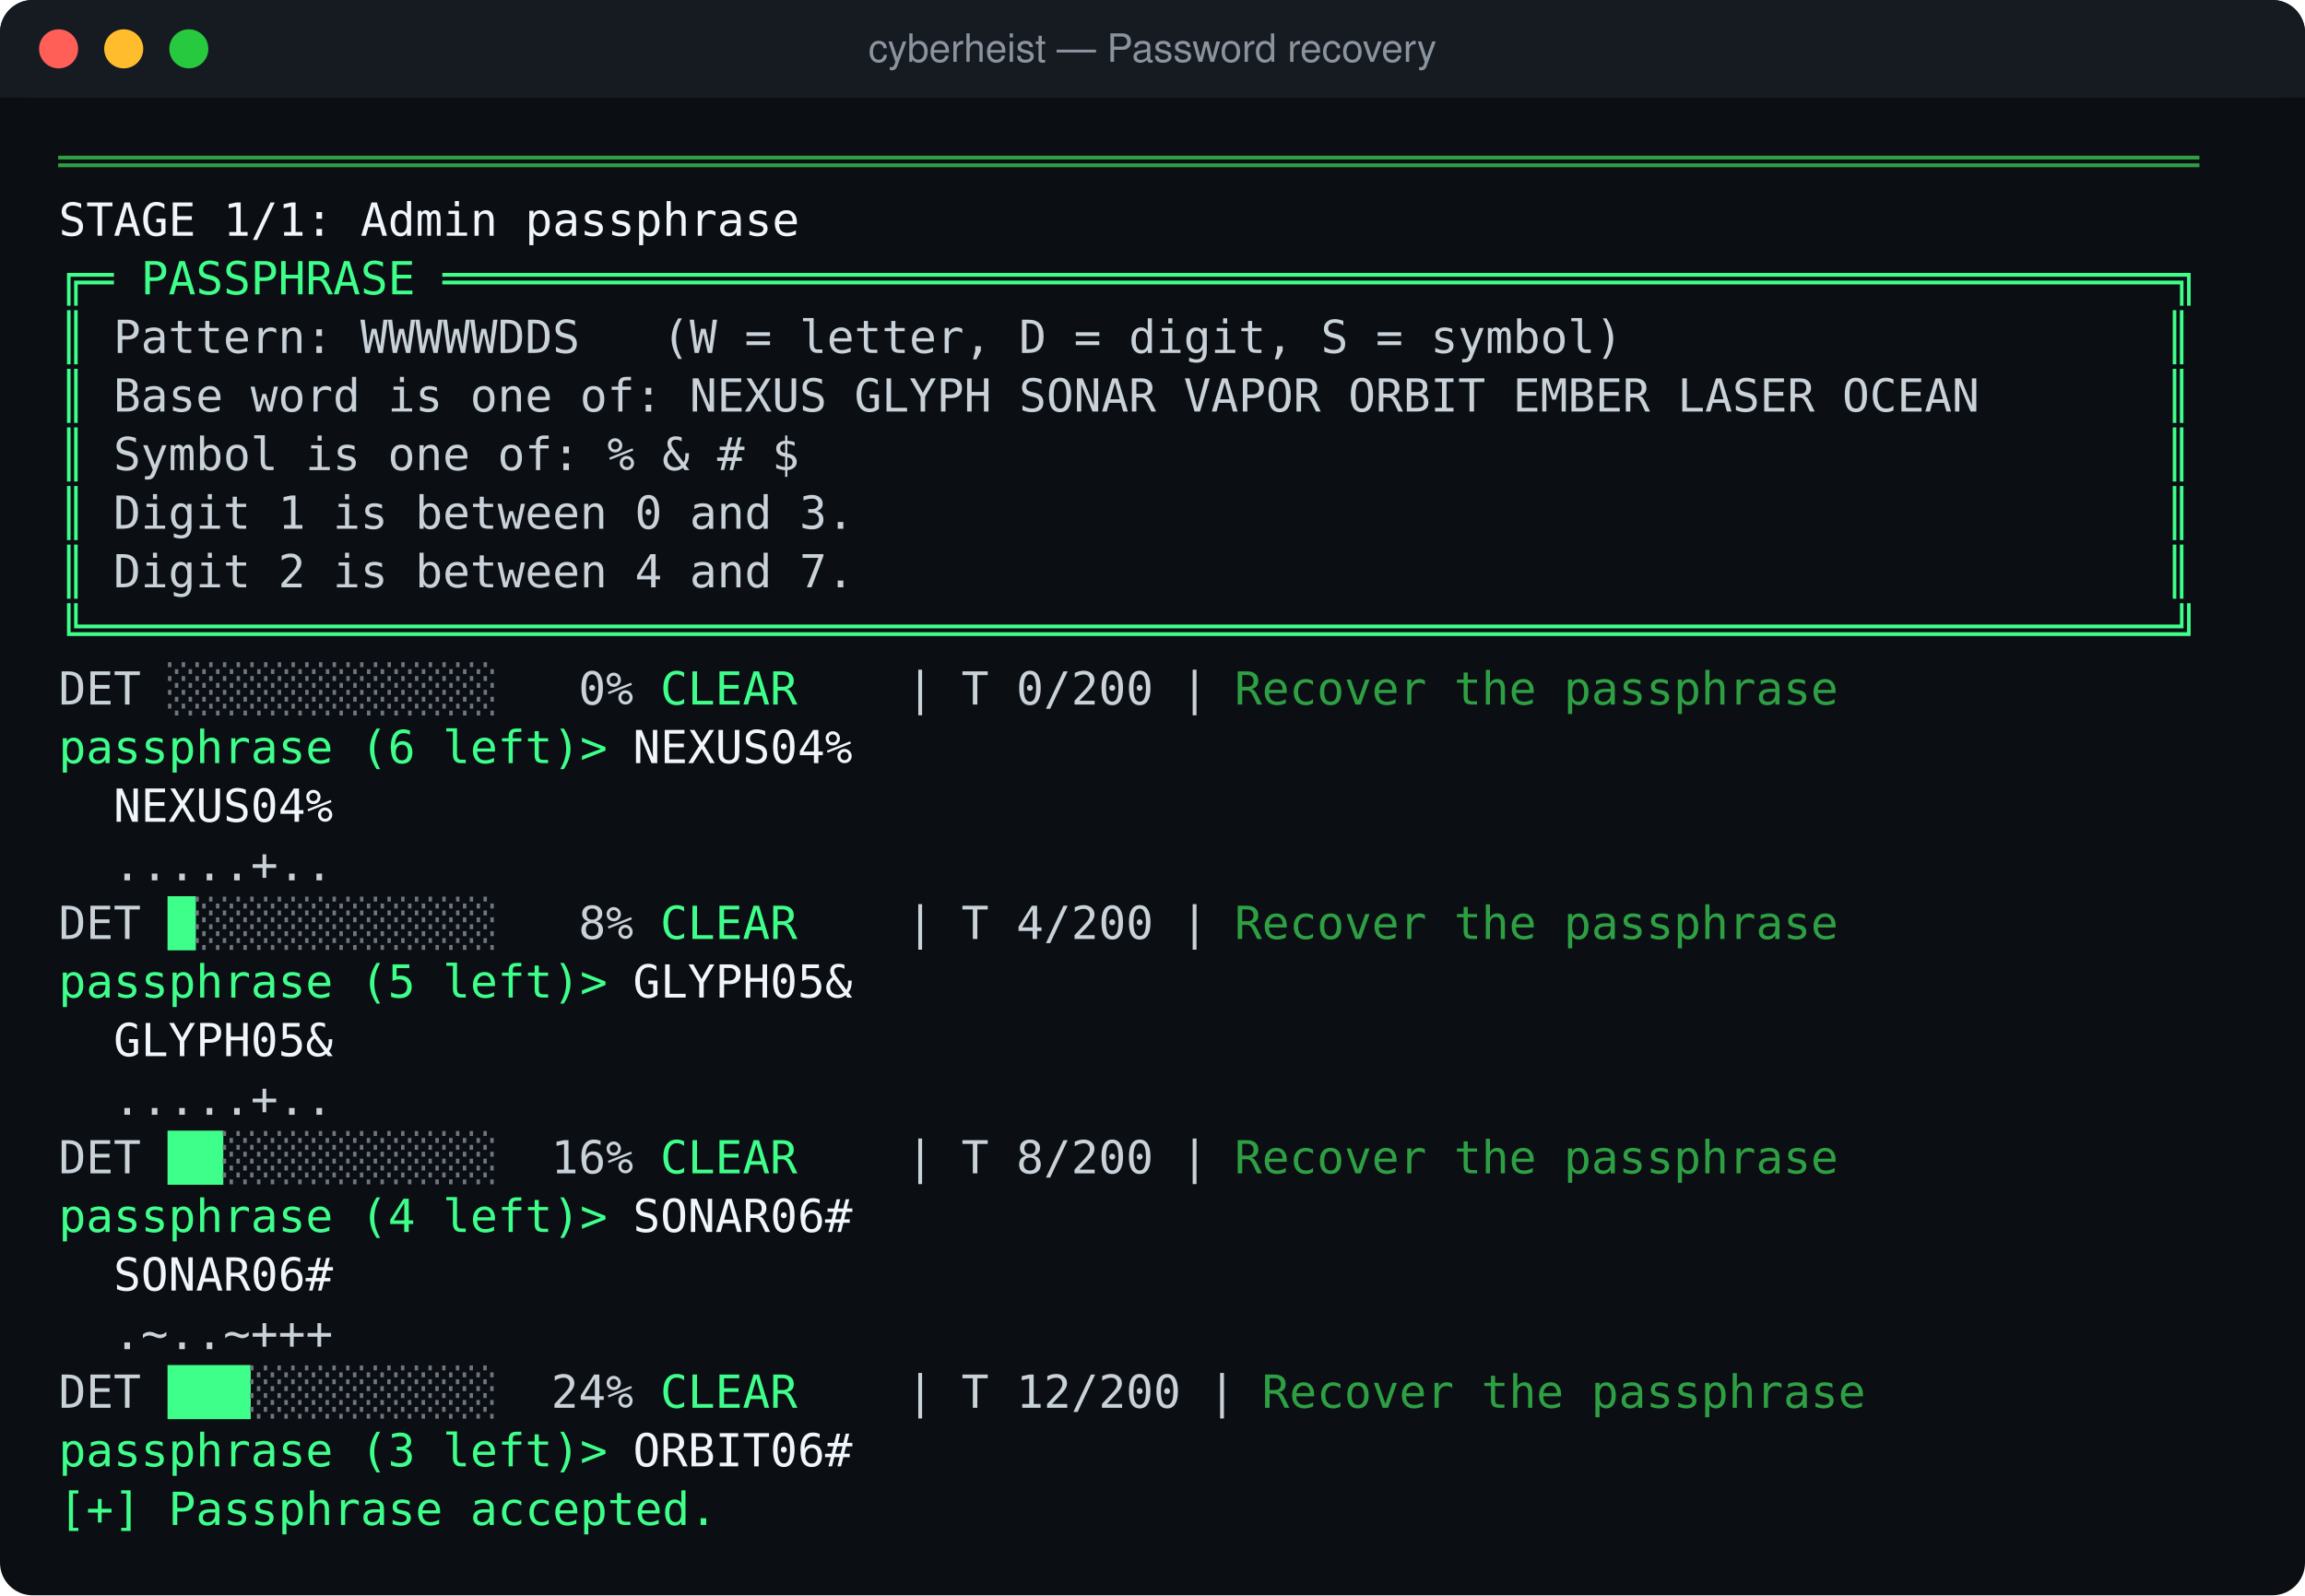
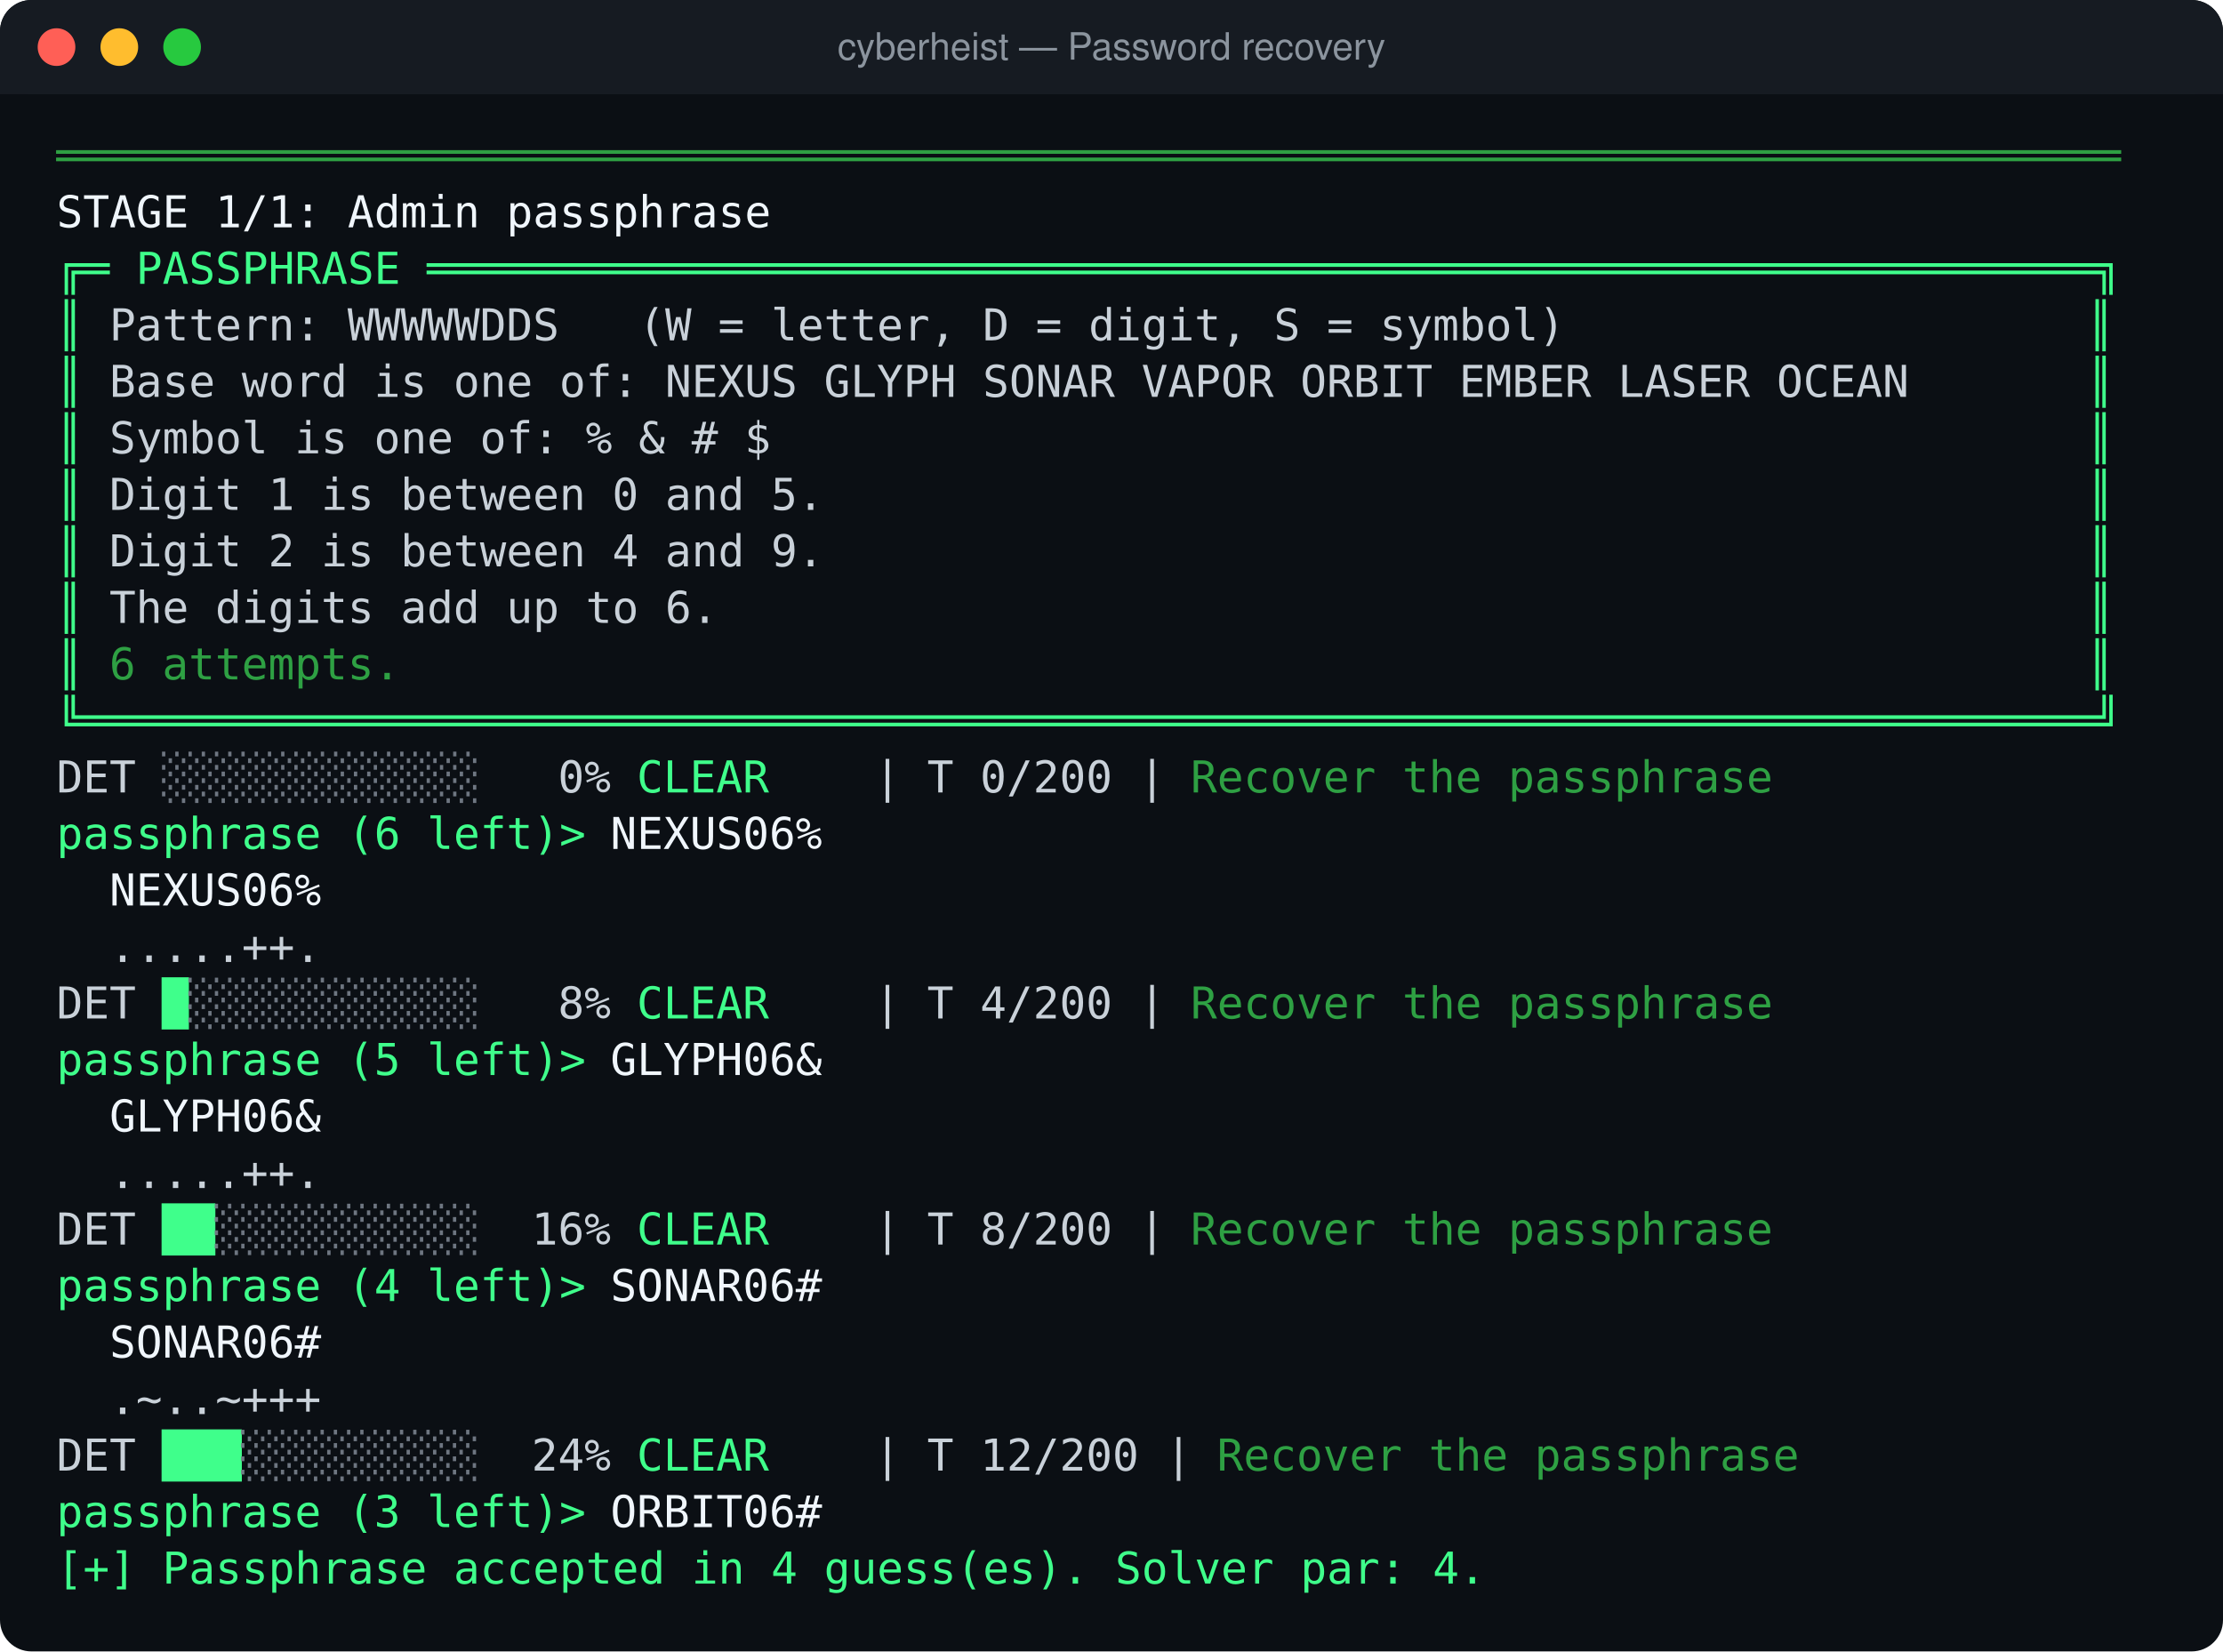
- <svg xmlns="http://www.w3.org/2000/svg" width="708" height="490" viewBox="0 0 708 490">
+ <svg xmlns="http://www.w3.org/2000/svg" width="708" height="526" viewBox="0 0 708 526">
  <rect width="100%" height="100%" rx="10" fill="#0b0f14" />
  <rect width="100%" height="30" rx="10" fill="#161b22" />
  <rect y="20" width="100%" height="10" fill="#161b22" />
  <circle cx="18" cy="15" r="6" fill="#ff5f56" />
  <circle cx="38" cy="15" r="6" fill="#ffbd2e" />
  <circle cx="58" cy="15" r="6" fill="#27c93f" />
  <text x="354" y="19" fill="#8b949e" font-family="Segoe UI, Helvetica, Arial, sans-serif" font-size="12" text-anchor="middle">cyberheist — Password recovery</text>
  <g font-family="Cascadia Mono, Consolas, DejaVu Sans Mono, Menlo, monospace" font-size="14" xml:space="preserve">
    <text y="54.4">
      <tspan x="18.0" textLength="655.2" lengthAdjust="spacingAndGlyphs" fill="#2ea043">══════════════════════════════════════════════════════════════════════════════</tspan>
    </text>
    <text y="72.4">
      <tspan x="18.0" textLength="226.8" lengthAdjust="spacingAndGlyphs" fill="#f0f6fc">STAGE 1/1: Admin passphrase</tspan>
    </text>
    <text y="90.4">
      <tspan x="18.0" textLength="655.2" lengthAdjust="spacingAndGlyphs" fill="#3fff8b">╔═ PASSPHRASE ═══════════════════════════════════════════════════════════════╗</tspan>
    </text>
    <text y="108.4">
      <tspan x="18.0" textLength="8.4" lengthAdjust="spacingAndGlyphs" fill="#3fff8b">║</tspan>
      <tspan x="26.4" textLength="638.4" lengthAdjust="spacingAndGlyphs" fill="#c9d1d9"> Pattern: WWWWWDDS   (W = letter, D = digit, S = symbol)                    </tspan>
      <tspan x="664.8" textLength="8.4" lengthAdjust="spacingAndGlyphs" fill="#3fff8b">║</tspan>
    </text>
    <text y="126.4">
      <tspan x="18.0" textLength="8.4" lengthAdjust="spacingAndGlyphs" fill="#3fff8b">║</tspan>
      <tspan x="26.4" textLength="638.4" lengthAdjust="spacingAndGlyphs" fill="#c9d1d9"> Base word is one of: NEXUS GLYPH SONAR VAPOR ORBIT EMBER LASER OCEAN       </tspan>
      <tspan x="664.8" textLength="8.4" lengthAdjust="spacingAndGlyphs" fill="#3fff8b">║</tspan>
    </text>
    <text y="144.4">
      <tspan x="18.0" textLength="8.4" lengthAdjust="spacingAndGlyphs" fill="#3fff8b">║</tspan>
      <tspan x="26.4" textLength="638.4" lengthAdjust="spacingAndGlyphs" fill="#c9d1d9"> Symbol is one of: % &amp; # $                                                  </tspan>
      <tspan x="664.8" textLength="8.4" lengthAdjust="spacingAndGlyphs" fill="#3fff8b">║</tspan>
    </text>
    <text y="162.4">
      <tspan x="18.0" textLength="8.4" lengthAdjust="spacingAndGlyphs" fill="#3fff8b">║</tspan>
-       <tspan x="26.4" textLength="638.4" lengthAdjust="spacingAndGlyphs" fill="#c9d1d9"> Digit 1 is between 0 and 3.                                                </tspan>
+       <tspan x="26.4" textLength="638.4" lengthAdjust="spacingAndGlyphs" fill="#c9d1d9"> Digit 1 is between 0 and 5.                                                </tspan>
      <tspan x="664.8" textLength="8.4" lengthAdjust="spacingAndGlyphs" fill="#3fff8b">║</tspan>
    </text>
    <text y="180.4">
      <tspan x="18.0" textLength="8.4" lengthAdjust="spacingAndGlyphs" fill="#3fff8b">║</tspan>
-       <tspan x="26.4" textLength="638.4" lengthAdjust="spacingAndGlyphs" fill="#c9d1d9"> Digit 2 is between 4 and 7.                                                </tspan>
+       <tspan x="26.4" textLength="638.4" lengthAdjust="spacingAndGlyphs" fill="#c9d1d9"> Digit 2 is between 4 and 9.                                                </tspan>
      <tspan x="664.8" textLength="8.4" lengthAdjust="spacingAndGlyphs" fill="#3fff8b">║</tspan>
    </text>
    <text y="198.4">
+       <tspan x="18.0" textLength="8.4" lengthAdjust="spacingAndGlyphs" fill="#3fff8b">║</tspan>
+       <tspan x="26.4" textLength="638.4" lengthAdjust="spacingAndGlyphs" fill="#c9d1d9"> The digits add up to 6.                                                    </tspan>
+       <tspan x="664.8" textLength="8.4" lengthAdjust="spacingAndGlyphs" fill="#3fff8b">║</tspan>
+     </text>
+     <text y="216.4">
+       <tspan x="18.0" textLength="8.4" lengthAdjust="spacingAndGlyphs" fill="#3fff8b">║</tspan>
+       <tspan x="26.4" textLength="8.4" lengthAdjust="spacingAndGlyphs" fill="#c9d1d9"> </tspan>
+       <tspan x="34.8" textLength="92.4" lengthAdjust="spacingAndGlyphs" fill="#2ea043">6 attempts.</tspan>
+       <tspan x="127.2" textLength="537.6" lengthAdjust="spacingAndGlyphs" fill="#c9d1d9">                                                                </tspan>
+       <tspan x="664.8" textLength="8.4" lengthAdjust="spacingAndGlyphs" fill="#3fff8b">║</tspan>
+     </text>
+     <text y="234.4">
      <tspan x="18.0" textLength="655.2" lengthAdjust="spacingAndGlyphs" fill="#3fff8b">╚════════════════════════════════════════════════════════════════════════════╝</tspan>
    </text>
-     <text y="216.4">
+     <text y="252.4">
      <tspan x="18.0" textLength="33.6" lengthAdjust="spacingAndGlyphs" fill="#c9d1d9">DET </tspan>
      <tspan x="51.6" textLength="100.8" lengthAdjust="spacingAndGlyphs" fill="#6e7681">░░░░░░░░░░░░</tspan>
      <tspan x="152.4" textLength="50.4" lengthAdjust="spacingAndGlyphs" fill="#c9d1d9">   0% </tspan>
      <tspan x="202.8" textLength="67.2" lengthAdjust="spacingAndGlyphs" fill="#3fff8b">CLEAR   </tspan>
      <tspan x="270.0" textLength="109.2" lengthAdjust="spacingAndGlyphs" fill="#c9d1d9"> | T 0/200 | </tspan>
      <tspan x="379.2" textLength="184.8" lengthAdjust="spacingAndGlyphs" fill="#2ea043">Recover the passphrase</tspan>
    </text>
-     <text y="234.4">
+     <text y="270.4">
      <tspan x="18.0" textLength="176.4" lengthAdjust="spacingAndGlyphs" fill="#3fff8b">passphrase (6 left)&gt; </tspan>
-       <tspan x="194.4" textLength="67.2" lengthAdjust="spacingAndGlyphs" fill="#f0f6fc">NEXUS04%</tspan>
-     </text>
-     <text y="252.4">
-       <tspan x="18.0" textLength="84.0" lengthAdjust="spacingAndGlyphs" fill="#f0f6fc">  NEXUS04%</tspan>
-     </text>
-     <text y="270.4">
-       <tspan x="18.0" textLength="84.0" lengthAdjust="spacingAndGlyphs" fill="#c9d1d9">  .....+..</tspan>
+       <tspan x="194.4" textLength="67.2" lengthAdjust="spacingAndGlyphs" fill="#f0f6fc">NEXUS06%</tspan>
    </text>
    <text y="288.4">
+       <tspan x="18.0" textLength="84.0" lengthAdjust="spacingAndGlyphs" fill="#f0f6fc">  NEXUS06%</tspan>
+     </text>
+     <text y="306.4">
+       <tspan x="18.0" textLength="84.0" lengthAdjust="spacingAndGlyphs" fill="#c9d1d9">  .....++.</tspan>
+     </text>
+     <text y="324.4">
      <tspan x="18.0" textLength="33.6" lengthAdjust="spacingAndGlyphs" fill="#c9d1d9">DET </tspan>
      <tspan x="51.6" textLength="8.4" lengthAdjust="spacingAndGlyphs" fill="#3fff8b">█</tspan>
      <tspan x="60.0" textLength="92.4" lengthAdjust="spacingAndGlyphs" fill="#6e7681">░░░░░░░░░░░</tspan>
      <tspan x="152.4" textLength="50.4" lengthAdjust="spacingAndGlyphs" fill="#c9d1d9">   8% </tspan>
      <tspan x="202.8" textLength="67.2" lengthAdjust="spacingAndGlyphs" fill="#3fff8b">CLEAR   </tspan>
      <tspan x="270.0" textLength="109.2" lengthAdjust="spacingAndGlyphs" fill="#c9d1d9"> | T 4/200 | </tspan>
      <tspan x="379.2" textLength="184.8" lengthAdjust="spacingAndGlyphs" fill="#2ea043">Recover the passphrase</tspan>
    </text>
-     <text y="306.4">
+     <text y="342.4">
      <tspan x="18.0" textLength="176.4" lengthAdjust="spacingAndGlyphs" fill="#3fff8b">passphrase (5 left)&gt; </tspan>
-       <tspan x="194.4" textLength="67.2" lengthAdjust="spacingAndGlyphs" fill="#f0f6fc">GLYPH05&amp;</tspan>
-     </text>
-     <text y="324.4">
-       <tspan x="18.0" textLength="84.0" lengthAdjust="spacingAndGlyphs" fill="#f0f6fc">  GLYPH05&amp;</tspan>
-     </text>
-     <text y="342.4">
-       <tspan x="18.0" textLength="84.0" lengthAdjust="spacingAndGlyphs" fill="#c9d1d9">  .....+..</tspan>
+       <tspan x="194.4" textLength="67.2" lengthAdjust="spacingAndGlyphs" fill="#f0f6fc">GLYPH06&amp;</tspan>
    </text>
    <text y="360.4">
+       <tspan x="18.0" textLength="84.0" lengthAdjust="spacingAndGlyphs" fill="#f0f6fc">  GLYPH06&amp;</tspan>
+     </text>
+     <text y="378.4">
+       <tspan x="18.0" textLength="84.0" lengthAdjust="spacingAndGlyphs" fill="#c9d1d9">  .....++.</tspan>
+     </text>
+     <text y="396.4">
      <tspan x="18.0" textLength="33.6" lengthAdjust="spacingAndGlyphs" fill="#c9d1d9">DET </tspan>
      <tspan x="51.6" textLength="16.8" lengthAdjust="spacingAndGlyphs" fill="#3fff8b">██</tspan>
      <tspan x="68.4" textLength="84.0" lengthAdjust="spacingAndGlyphs" fill="#6e7681">░░░░░░░░░░</tspan>
      <tspan x="152.4" textLength="50.4" lengthAdjust="spacingAndGlyphs" fill="#c9d1d9">  16% </tspan>
      <tspan x="202.8" textLength="67.2" lengthAdjust="spacingAndGlyphs" fill="#3fff8b">CLEAR   </tspan>
      <tspan x="270.0" textLength="109.2" lengthAdjust="spacingAndGlyphs" fill="#c9d1d9"> | T 8/200 | </tspan>
      <tspan x="379.2" textLength="184.8" lengthAdjust="spacingAndGlyphs" fill="#2ea043">Recover the passphrase</tspan>
    </text>
-     <text y="378.4">
+     <text y="414.4">
      <tspan x="18.0" textLength="176.4" lengthAdjust="spacingAndGlyphs" fill="#3fff8b">passphrase (4 left)&gt; </tspan>
      <tspan x="194.4" textLength="67.2" lengthAdjust="spacingAndGlyphs" fill="#f0f6fc">SONAR06#</tspan>
    </text>
-     <text y="396.4">
+     <text y="432.4">
      <tspan x="18.0" textLength="84.0" lengthAdjust="spacingAndGlyphs" fill="#f0f6fc">  SONAR06#</tspan>
    </text>
-     <text y="414.4">
+     <text y="450.4">
      <tspan x="18.0" textLength="84.0" lengthAdjust="spacingAndGlyphs" fill="#c9d1d9">  .~..~+++</tspan>
    </text>
-     <text y="432.4">
+     <text y="468.4">
      <tspan x="18.0" textLength="33.6" lengthAdjust="spacingAndGlyphs" fill="#c9d1d9">DET </tspan>
      <tspan x="51.6" textLength="25.2" lengthAdjust="spacingAndGlyphs" fill="#3fff8b">███</tspan>
      <tspan x="76.8" textLength="75.6" lengthAdjust="spacingAndGlyphs" fill="#6e7681">░░░░░░░░░</tspan>
      <tspan x="152.4" textLength="50.4" lengthAdjust="spacingAndGlyphs" fill="#c9d1d9">  24% </tspan>
      <tspan x="202.8" textLength="67.2" lengthAdjust="spacingAndGlyphs" fill="#3fff8b">CLEAR   </tspan>
      <tspan x="270.0" textLength="117.6" lengthAdjust="spacingAndGlyphs" fill="#c9d1d9"> | T 12/200 | </tspan>
      <tspan x="387.6" textLength="184.8" lengthAdjust="spacingAndGlyphs" fill="#2ea043">Recover the passphrase</tspan>
    </text>
-     <text y="450.4">
+     <text y="486.4">
      <tspan x="18.0" textLength="176.4" lengthAdjust="spacingAndGlyphs" fill="#3fff8b">passphrase (3 left)&gt; </tspan>
      <tspan x="194.4" textLength="67.2" lengthAdjust="spacingAndGlyphs" fill="#f0f6fc">ORBIT06#</tspan>
    </text>
-     <text y="468.4">
-       <tspan x="18.0" textLength="201.6" lengthAdjust="spacingAndGlyphs" fill="#3fff8b">[+] Passphrase accepted.</tspan>
+     <text y="504.4">
+       <tspan x="18.0" textLength="453.6" lengthAdjust="spacingAndGlyphs" fill="#3fff8b">[+] Passphrase accepted in 4 guess(es). Solver par: 4.</tspan>
    </text>
  </g>
</svg>
